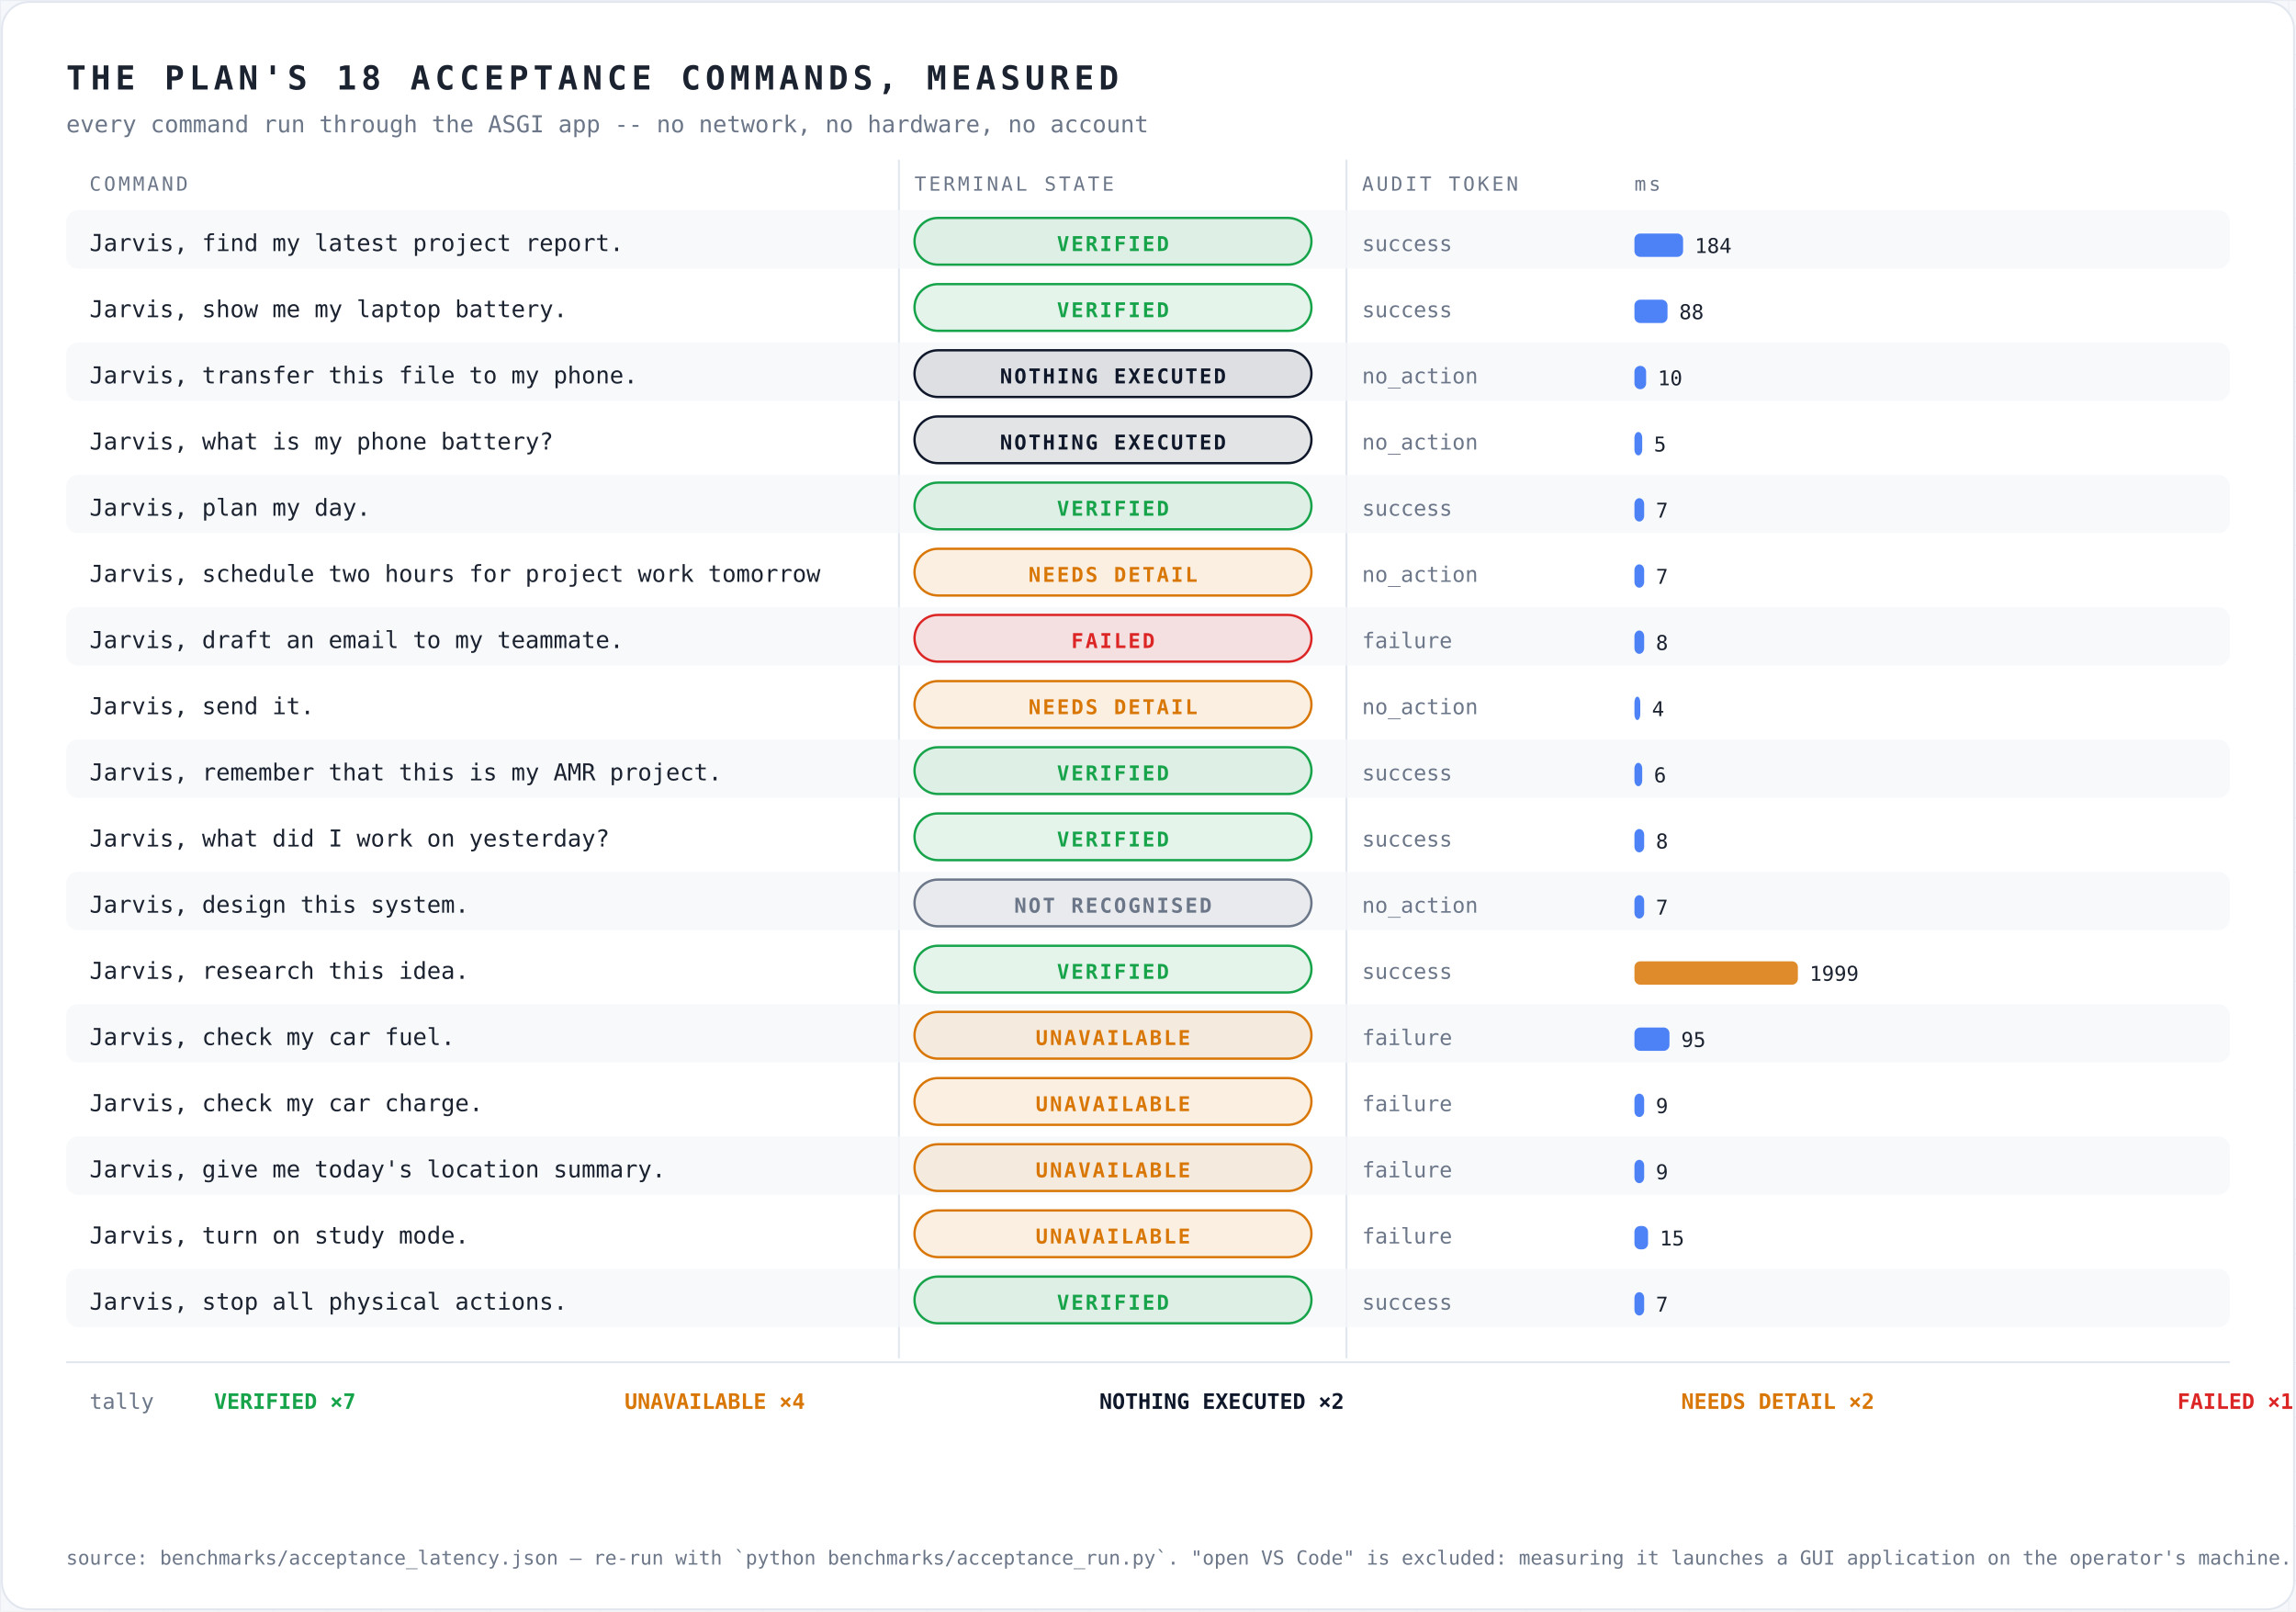
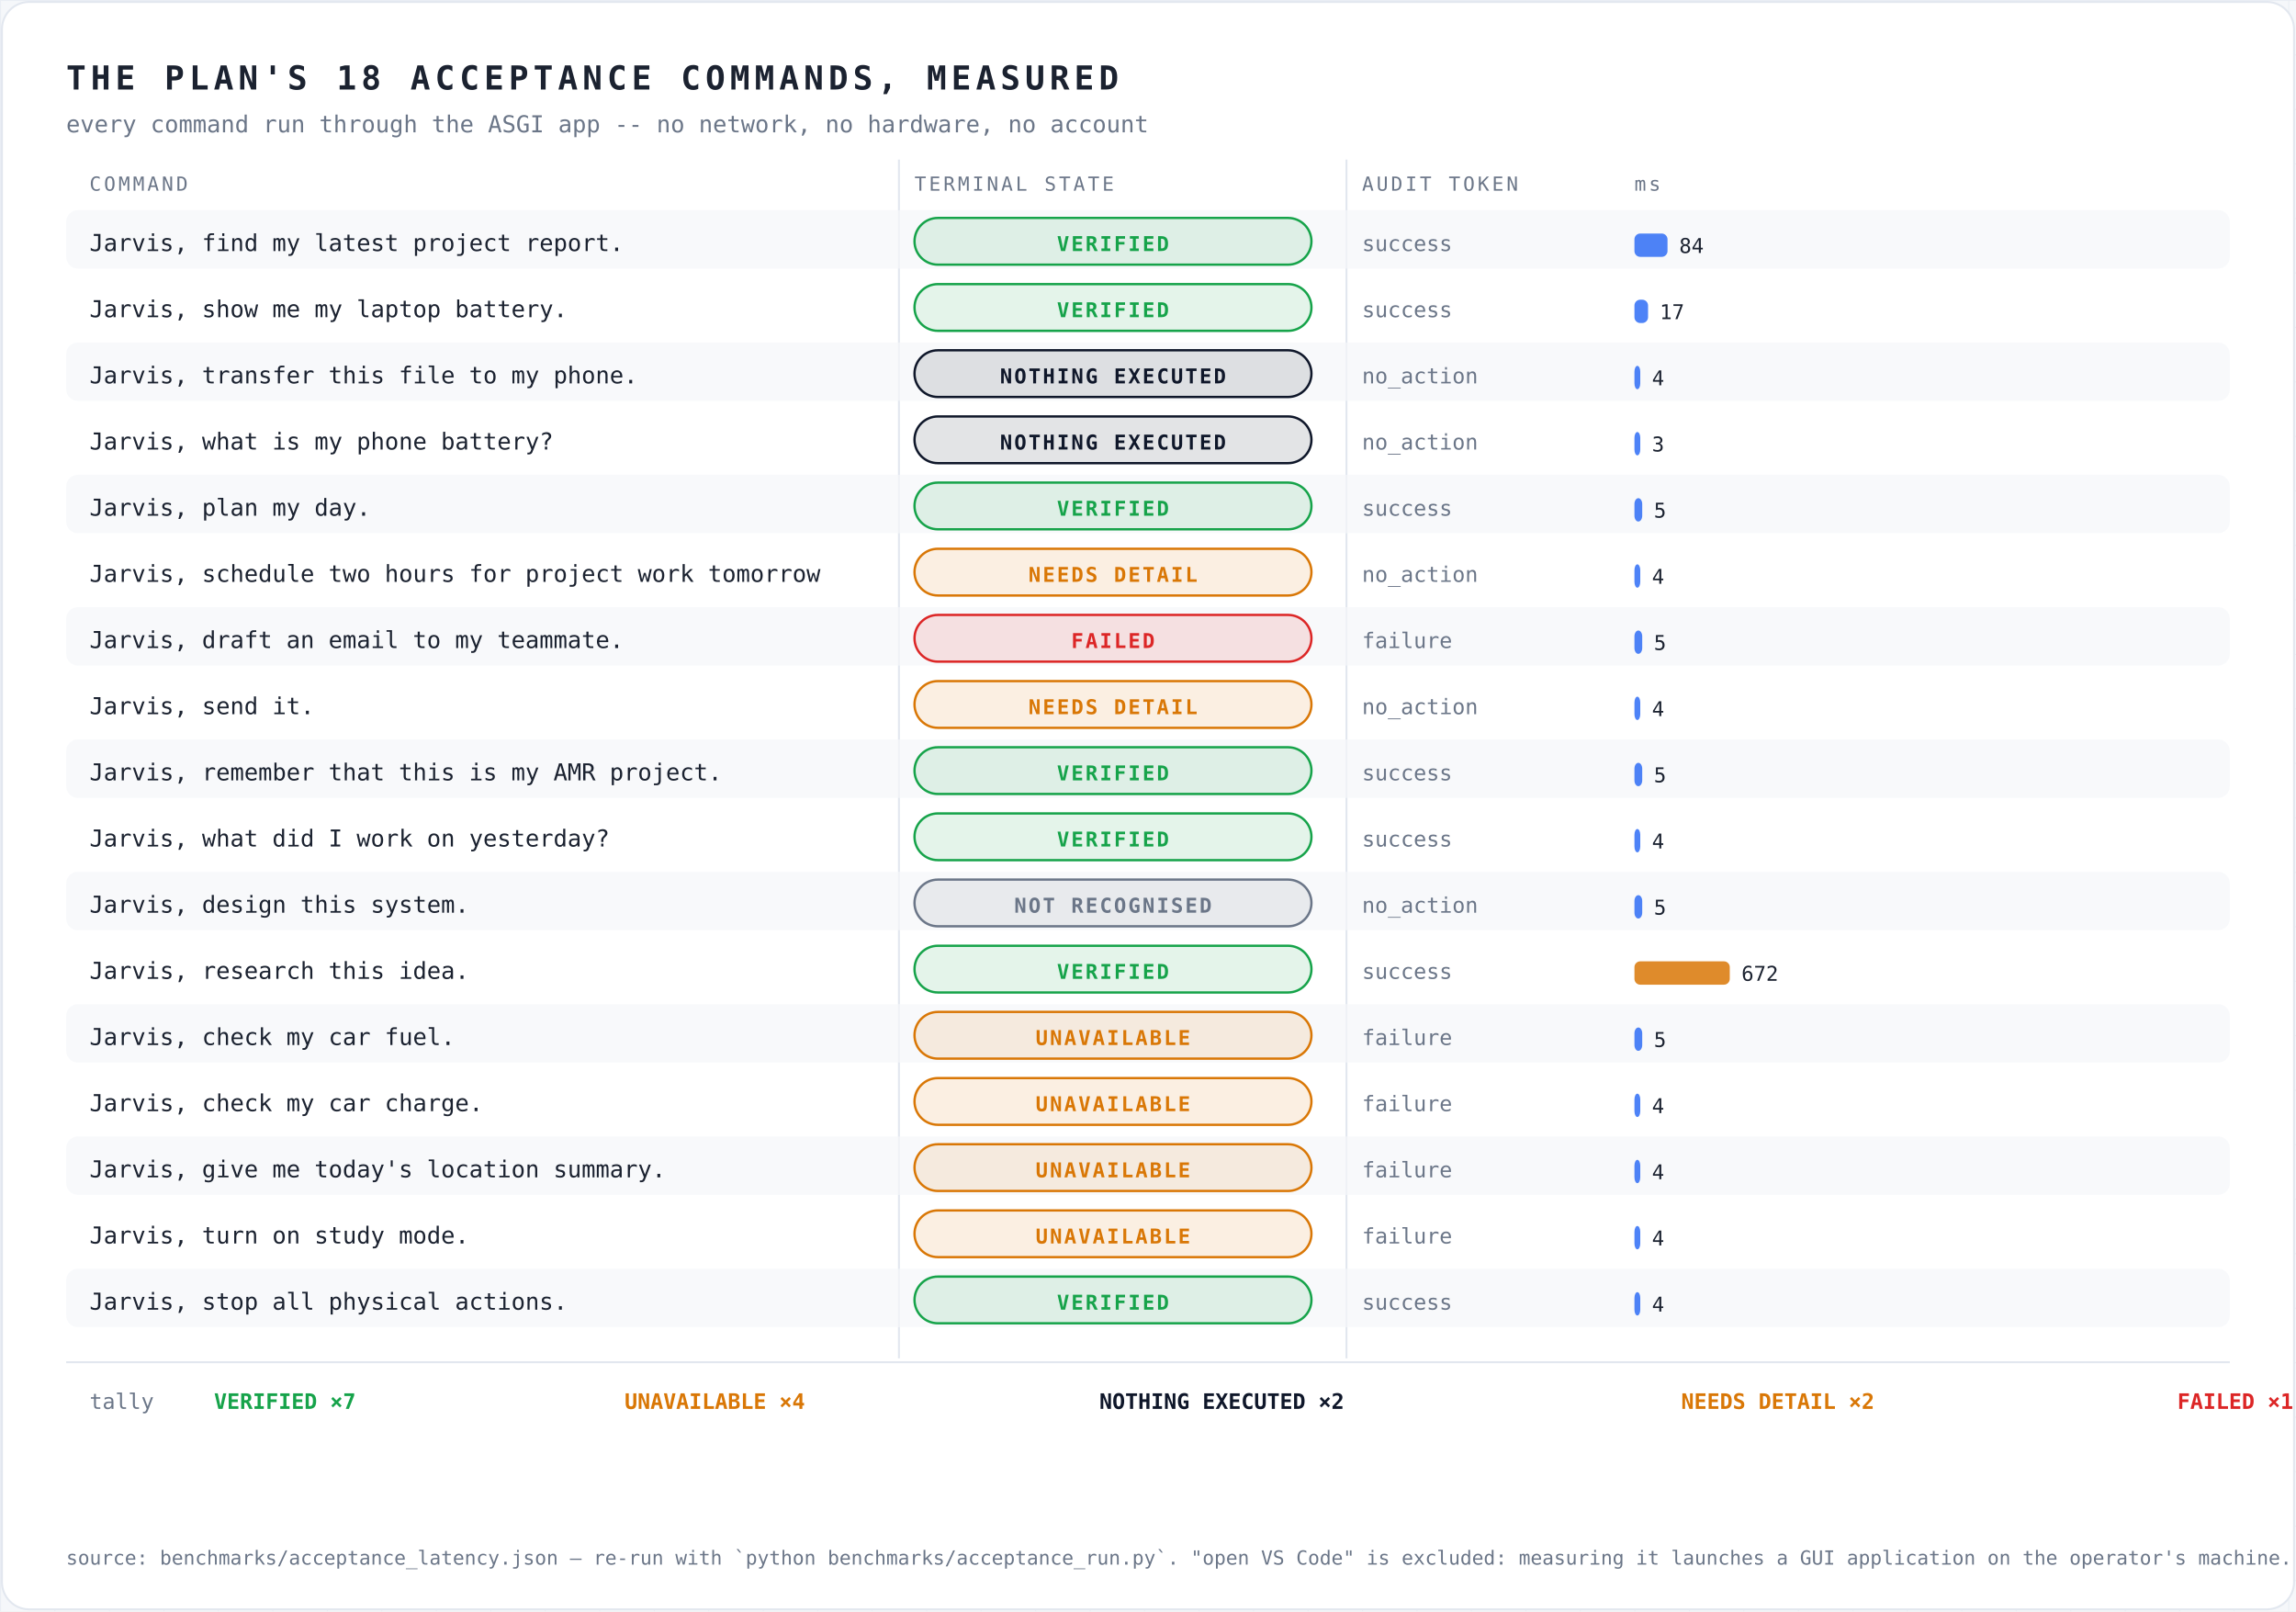
<svg xmlns="http://www.w3.org/2000/svg" width="1180" height="828" viewBox="0 0 1180 828" role="img" aria-label="THE PLAN'S 18 ACCEPTANCE COMMANDS, MEASURED: every command run through the ASGI app -- no network, no hardware, no account">
  <defs>
    <pattern id="grid" width="28" height="28" patternUnits="userSpaceOnUse">
      <path d="M28 0H0v28" fill="none" stroke="#e2e7ef" stroke-width="1" />
    </pattern>
  </defs>
  <rect width="100%" height="100%" fill="#f5f7fa" />
  <rect width="100%" height="100%" fill="url(#grid)" opacity=".55" />
  <rect x="1" y="1" width="1178" height="826" rx="14" fill="#ffffff" stroke="#e2e7ef" />
  <text x="34" y="46" font-family="ui-monospace, 'SF Mono', Menlo, Consolas, monospace" font-size="17" font-weight="700" letter-spacing="2.4" fill="#1b2230">THE PLAN'S 18 ACCEPTANCE COMMANDS, MEASURED</text>
  <text x="34" y="68" font-family="ui-monospace, 'SF Mono', Menlo, Consolas, monospace" font-size="12" fill="#6b7688">every command run through the ASGI app -- no network, no hardware, no account</text>
  <text x="46" y="98" font-family="ui-monospace, 'SF Mono', Menlo, Consolas, monospace" font-size="10" letter-spacing="1.4" fill="#6b7688">COMMAND</text>
  <text x="470" y="98" font-family="ui-monospace, 'SF Mono', Menlo, Consolas, monospace" font-size="10" letter-spacing="1.4" fill="#6b7688">TERMINAL STATE</text>
  <text x="700" y="98" font-family="ui-monospace, 'SF Mono', Menlo, Consolas, monospace" font-size="10" letter-spacing="1.4" fill="#6b7688">AUDIT TOKEN</text>
  <text x="840" y="98" font-family="ui-monospace, 'SF Mono', Menlo, Consolas, monospace" font-size="10" letter-spacing="1.4" fill="#6b7688">ms</text>
  <line x1="462" y1="82" x2="462" y2="698" stroke="#e2e7ef" />
  <line x1="692" y1="82" x2="692" y2="698" stroke="#e2e7ef" />
  <rect x="34" y="108" width="1112" height="30" rx="6" fill="#f5f7fa" opacity=".7" />
  <text x="46" y="129" font-family="ui-monospace, 'SF Mono', Menlo, Consolas, monospace" font-size="12" fill="#1b2230">Jarvis, find my latest project report.</text>
  <rect x="470" y="112" width="204" height="24" rx="12" fill="#16a34a" opacity=".12" />
  <rect x="470" y="112" width="204" height="24" rx="12" fill="none" stroke="#16a34a" stroke-width="1.2" />
  <text x="572.0" y="129" text-anchor="middle" font-family="ui-monospace, 'SF Mono', Menlo, Consolas, monospace" font-size="10.5" font-weight="700" letter-spacing="1" fill="#16a34a">VERIFIED</text>
  <text x="700" y="129" font-family="ui-monospace, 'SF Mono', Menlo, Consolas, monospace" font-size="11" fill="#6b7688">success</text>
-   <rect x="840" y="120" width="25" height="12" rx="3" fill="#2f6df6" opacity=".85" />
-   <text x="871" y="130" font-family="ui-monospace, 'SF Mono', Menlo, Consolas, monospace" font-size="10.5" fill="#1b2230">184</text>
+   <rect x="840" y="120" width="17" height="12" rx="3" fill="#2f6df6" opacity=".85" />
+   <text x="863" y="130" font-family="ui-monospace, 'SF Mono', Menlo, Consolas, monospace" font-size="10.5" fill="#1b2230">84</text>
  <text x="46" y="163" font-family="ui-monospace, 'SF Mono', Menlo, Consolas, monospace" font-size="12" fill="#1b2230">Jarvis, show me my laptop battery.</text>
  <rect x="470" y="146" width="204" height="24" rx="12" fill="#16a34a" opacity=".12" />
  <rect x="470" y="146" width="204" height="24" rx="12" fill="none" stroke="#16a34a" stroke-width="1.2" />
  <text x="572.0" y="163" text-anchor="middle" font-family="ui-monospace, 'SF Mono', Menlo, Consolas, monospace" font-size="10.5" font-weight="700" letter-spacing="1" fill="#16a34a">VERIFIED</text>
  <text x="700" y="163" font-family="ui-monospace, 'SF Mono', Menlo, Consolas, monospace" font-size="11" fill="#6b7688">success</text>
-   <rect x="840" y="154" width="17" height="12" rx="3" fill="#2f6df6" opacity=".85" />
-   <text x="863" y="164" font-family="ui-monospace, 'SF Mono', Menlo, Consolas, monospace" font-size="10.5" fill="#1b2230">88</text>
+   <rect x="840" y="154" width="7" height="12" rx="3" fill="#2f6df6" opacity=".85" />
+   <text x="853" y="164" font-family="ui-monospace, 'SF Mono', Menlo, Consolas, monospace" font-size="10.5" fill="#1b2230">17</text>
  <rect x="34" y="176" width="1112" height="30" rx="6" fill="#f5f7fa" opacity=".7" />
  <text x="46" y="197" font-family="ui-monospace, 'SF Mono', Menlo, Consolas, monospace" font-size="12" fill="#1b2230">Jarvis, transfer this file to my phone.</text>
  <rect x="470" y="180" width="204" height="24" rx="12" fill="#0f172a" opacity=".12" />
  <rect x="470" y="180" width="204" height="24" rx="12" fill="none" stroke="#0f172a" stroke-width="1.2" />
  <text x="572.0" y="197" text-anchor="middle" font-family="ui-monospace, 'SF Mono', Menlo, Consolas, monospace" font-size="10.5" font-weight="700" letter-spacing="1" fill="#0f172a">NOTHING EXECUTED</text>
  <text x="700" y="197" font-family="ui-monospace, 'SF Mono', Menlo, Consolas, monospace" font-size="11" fill="#6b7688">no_action</text>
-   <rect x="840" y="188" width="6" height="12" rx="3" fill="#2f6df6" opacity=".85" />
-   <text x="852" y="198" font-family="ui-monospace, 'SF Mono', Menlo, Consolas, monospace" font-size="10.5" fill="#1b2230">10</text>
+   <rect x="840" y="188" width="3" height="12" rx="3" fill="#2f6df6" opacity=".85" />
+   <text x="849" y="198" font-family="ui-monospace, 'SF Mono', Menlo, Consolas, monospace" font-size="10.5" fill="#1b2230">4</text>
  <text x="46" y="231" font-family="ui-monospace, 'SF Mono', Menlo, Consolas, monospace" font-size="12" fill="#1b2230">Jarvis, what is my phone battery?</text>
  <rect x="470" y="214" width="204" height="24" rx="12" fill="#0f172a" opacity=".12" />
  <rect x="470" y="214" width="204" height="24" rx="12" fill="none" stroke="#0f172a" stroke-width="1.2" />
  <text x="572.0" y="231" text-anchor="middle" font-family="ui-monospace, 'SF Mono', Menlo, Consolas, monospace" font-size="10.5" font-weight="700" letter-spacing="1" fill="#0f172a">NOTHING EXECUTED</text>
  <text x="700" y="231" font-family="ui-monospace, 'SF Mono', Menlo, Consolas, monospace" font-size="11" fill="#6b7688">no_action</text>
-   <rect x="840" y="222" width="4" height="12" rx="3" fill="#2f6df6" opacity=".85" />
-   <text x="850" y="232" font-family="ui-monospace, 'SF Mono', Menlo, Consolas, monospace" font-size="10.5" fill="#1b2230">5</text>
+   <rect x="840" y="222" width="3" height="12" rx="3" fill="#2f6df6" opacity=".85" />
+   <text x="849" y="232" font-family="ui-monospace, 'SF Mono', Menlo, Consolas, monospace" font-size="10.5" fill="#1b2230">3</text>
  <rect x="34" y="244" width="1112" height="30" rx="6" fill="#f5f7fa" opacity=".7" />
  <text x="46" y="265" font-family="ui-monospace, 'SF Mono', Menlo, Consolas, monospace" font-size="12" fill="#1b2230">Jarvis, plan my day.</text>
  <rect x="470" y="248" width="204" height="24" rx="12" fill="#16a34a" opacity=".12" />
  <rect x="470" y="248" width="204" height="24" rx="12" fill="none" stroke="#16a34a" stroke-width="1.2" />
  <text x="572.0" y="265" text-anchor="middle" font-family="ui-monospace, 'SF Mono', Menlo, Consolas, monospace" font-size="10.5" font-weight="700" letter-spacing="1" fill="#16a34a">VERIFIED</text>
  <text x="700" y="265" font-family="ui-monospace, 'SF Mono', Menlo, Consolas, monospace" font-size="11" fill="#6b7688">success</text>
-   <rect x="840" y="256" width="5" height="12" rx="3" fill="#2f6df6" opacity=".85" />
-   <text x="851" y="266" font-family="ui-monospace, 'SF Mono', Menlo, Consolas, monospace" font-size="10.5" fill="#1b2230">7</text>
+   <rect x="840" y="256" width="4" height="12" rx="3" fill="#2f6df6" opacity=".85" />
+   <text x="850" y="266" font-family="ui-monospace, 'SF Mono', Menlo, Consolas, monospace" font-size="10.5" fill="#1b2230">5</text>
  <text x="46" y="299" font-family="ui-monospace, 'SF Mono', Menlo, Consolas, monospace" font-size="12" fill="#1b2230">Jarvis, schedule two hours for project work tomorrow</text>
  <rect x="470" y="282" width="204" height="24" rx="12" fill="#d97706" opacity=".12" />
  <rect x="470" y="282" width="204" height="24" rx="12" fill="none" stroke="#d97706" stroke-width="1.2" />
  <text x="572.0" y="299" text-anchor="middle" font-family="ui-monospace, 'SF Mono', Menlo, Consolas, monospace" font-size="10.5" font-weight="700" letter-spacing="1" fill="#d97706">NEEDS DETAIL</text>
  <text x="700" y="299" font-family="ui-monospace, 'SF Mono', Menlo, Consolas, monospace" font-size="11" fill="#6b7688">no_action</text>
-   <rect x="840" y="290" width="5" height="12" rx="3" fill="#2f6df6" opacity=".85" />
-   <text x="851" y="300" font-family="ui-monospace, 'SF Mono', Menlo, Consolas, monospace" font-size="10.5" fill="#1b2230">7</text>
+   <rect x="840" y="290" width="3" height="12" rx="3" fill="#2f6df6" opacity=".85" />
+   <text x="849" y="300" font-family="ui-monospace, 'SF Mono', Menlo, Consolas, monospace" font-size="10.5" fill="#1b2230">4</text>
  <rect x="34" y="312" width="1112" height="30" rx="6" fill="#f5f7fa" opacity=".7" />
  <text x="46" y="333" font-family="ui-monospace, 'SF Mono', Menlo, Consolas, monospace" font-size="12" fill="#1b2230">Jarvis, draft an email to my teammate.</text>
  <rect x="470" y="316" width="204" height="24" rx="12" fill="#dc2626" opacity=".12" />
  <rect x="470" y="316" width="204" height="24" rx="12" fill="none" stroke="#dc2626" stroke-width="1.2" />
  <text x="572.0" y="333" text-anchor="middle" font-family="ui-monospace, 'SF Mono', Menlo, Consolas, monospace" font-size="10.5" font-weight="700" letter-spacing="1" fill="#dc2626">FAILED</text>
  <text x="700" y="333" font-family="ui-monospace, 'SF Mono', Menlo, Consolas, monospace" font-size="11" fill="#6b7688">failure</text>
-   <rect x="840" y="324" width="5" height="12" rx="3" fill="#2f6df6" opacity=".85" />
-   <text x="851" y="334" font-family="ui-monospace, 'SF Mono', Menlo, Consolas, monospace" font-size="10.5" fill="#1b2230">8</text>
+   <rect x="840" y="324" width="4" height="12" rx="3" fill="#2f6df6" opacity=".85" />
+   <text x="850" y="334" font-family="ui-monospace, 'SF Mono', Menlo, Consolas, monospace" font-size="10.5" fill="#1b2230">5</text>
  <text x="46" y="367" font-family="ui-monospace, 'SF Mono', Menlo, Consolas, monospace" font-size="12" fill="#1b2230">Jarvis, send it.</text>
  <rect x="470" y="350" width="204" height="24" rx="12" fill="#d97706" opacity=".12" />
  <rect x="470" y="350" width="204" height="24" rx="12" fill="none" stroke="#d97706" stroke-width="1.2" />
  <text x="572.0" y="367" text-anchor="middle" font-family="ui-monospace, 'SF Mono', Menlo, Consolas, monospace" font-size="10.5" font-weight="700" letter-spacing="1" fill="#d97706">NEEDS DETAIL</text>
  <text x="700" y="367" font-family="ui-monospace, 'SF Mono', Menlo, Consolas, monospace" font-size="11" fill="#6b7688">no_action</text>
  <rect x="840" y="358" width="3" height="12" rx="3" fill="#2f6df6" opacity=".85" />
  <text x="849" y="368" font-family="ui-monospace, 'SF Mono', Menlo, Consolas, monospace" font-size="10.5" fill="#1b2230">4</text>
  <rect x="34" y="380" width="1112" height="30" rx="6" fill="#f5f7fa" opacity=".7" />
  <text x="46" y="401" font-family="ui-monospace, 'SF Mono', Menlo, Consolas, monospace" font-size="12" fill="#1b2230">Jarvis, remember that this is my AMR project.</text>
  <rect x="470" y="384" width="204" height="24" rx="12" fill="#16a34a" opacity=".12" />
  <rect x="470" y="384" width="204" height="24" rx="12" fill="none" stroke="#16a34a" stroke-width="1.2" />
  <text x="572.0" y="401" text-anchor="middle" font-family="ui-monospace, 'SF Mono', Menlo, Consolas, monospace" font-size="10.5" font-weight="700" letter-spacing="1" fill="#16a34a">VERIFIED</text>
  <text x="700" y="401" font-family="ui-monospace, 'SF Mono', Menlo, Consolas, monospace" font-size="11" fill="#6b7688">success</text>
  <rect x="840" y="392" width="4" height="12" rx="3" fill="#2f6df6" opacity=".85" />
-   <text x="850" y="402" font-family="ui-monospace, 'SF Mono', Menlo, Consolas, monospace" font-size="10.5" fill="#1b2230">6</text>
+   <text x="850" y="402" font-family="ui-monospace, 'SF Mono', Menlo, Consolas, monospace" font-size="10.5" fill="#1b2230">5</text>
  <text x="46" y="435" font-family="ui-monospace, 'SF Mono', Menlo, Consolas, monospace" font-size="12" fill="#1b2230">Jarvis, what did I work on yesterday?</text>
  <rect x="470" y="418" width="204" height="24" rx="12" fill="#16a34a" opacity=".12" />
  <rect x="470" y="418" width="204" height="24" rx="12" fill="none" stroke="#16a34a" stroke-width="1.2" />
  <text x="572.0" y="435" text-anchor="middle" font-family="ui-monospace, 'SF Mono', Menlo, Consolas, monospace" font-size="10.5" font-weight="700" letter-spacing="1" fill="#16a34a">VERIFIED</text>
  <text x="700" y="435" font-family="ui-monospace, 'SF Mono', Menlo, Consolas, monospace" font-size="11" fill="#6b7688">success</text>
-   <rect x="840" y="426" width="5" height="12" rx="3" fill="#2f6df6" opacity=".85" />
-   <text x="851" y="436" font-family="ui-monospace, 'SF Mono', Menlo, Consolas, monospace" font-size="10.5" fill="#1b2230">8</text>
+   <rect x="840" y="426" width="3" height="12" rx="3" fill="#2f6df6" opacity=".85" />
+   <text x="849" y="436" font-family="ui-monospace, 'SF Mono', Menlo, Consolas, monospace" font-size="10.5" fill="#1b2230">4</text>
  <rect x="34" y="448" width="1112" height="30" rx="6" fill="#f5f7fa" opacity=".7" />
  <text x="46" y="469" font-family="ui-monospace, 'SF Mono', Menlo, Consolas, monospace" font-size="12" fill="#1b2230">Jarvis, design this system.</text>
  <rect x="470" y="452" width="204" height="24" rx="12" fill="#6b7688" opacity=".12" />
  <rect x="470" y="452" width="204" height="24" rx="12" fill="none" stroke="#6b7688" stroke-width="1.2" />
  <text x="572.0" y="469" text-anchor="middle" font-family="ui-monospace, 'SF Mono', Menlo, Consolas, monospace" font-size="10.5" font-weight="700" letter-spacing="1" fill="#6b7688">NOT RECOGNISED</text>
  <text x="700" y="469" font-family="ui-monospace, 'SF Mono', Menlo, Consolas, monospace" font-size="11" fill="#6b7688">no_action</text>
-   <rect x="840" y="460" width="5" height="12" rx="3" fill="#2f6df6" opacity=".85" />
-   <text x="851" y="470" font-family="ui-monospace, 'SF Mono', Menlo, Consolas, monospace" font-size="10.5" fill="#1b2230">7</text>
+   <rect x="840" y="460" width="4" height="12" rx="3" fill="#2f6df6" opacity=".85" />
+   <text x="850" y="470" font-family="ui-monospace, 'SF Mono', Menlo, Consolas, monospace" font-size="10.5" fill="#1b2230">5</text>
  <text x="46" y="503" font-family="ui-monospace, 'SF Mono', Menlo, Consolas, monospace" font-size="12" fill="#1b2230">Jarvis, research this idea.</text>
  <rect x="470" y="486" width="204" height="24" rx="12" fill="#16a34a" opacity=".12" />
  <rect x="470" y="486" width="204" height="24" rx="12" fill="none" stroke="#16a34a" stroke-width="1.2" />
  <text x="572.0" y="503" text-anchor="middle" font-family="ui-monospace, 'SF Mono', Menlo, Consolas, monospace" font-size="10.5" font-weight="700" letter-spacing="1" fill="#16a34a">VERIFIED</text>
  <text x="700" y="503" font-family="ui-monospace, 'SF Mono', Menlo, Consolas, monospace" font-size="11" fill="#6b7688">success</text>
-   <rect x="840" y="494" width="84" height="12" rx="3" fill="#d97706" opacity=".85" />
-   <text x="930" y="504" font-family="ui-monospace, 'SF Mono', Menlo, Consolas, monospace" font-size="10.5" fill="#1b2230">1999</text>
+   <rect x="840" y="494" width="49" height="12" rx="3" fill="#d97706" opacity=".85" />
+   <text x="895" y="504" font-family="ui-monospace, 'SF Mono', Menlo, Consolas, monospace" font-size="10.5" fill="#1b2230">672</text>
  <rect x="34" y="516" width="1112" height="30" rx="6" fill="#f5f7fa" opacity=".7" />
  <text x="46" y="537" font-family="ui-monospace, 'SF Mono', Menlo, Consolas, monospace" font-size="12" fill="#1b2230">Jarvis, check my car fuel.</text>
  <rect x="470" y="520" width="204" height="24" rx="12" fill="#d97706" opacity=".12" />
  <rect x="470" y="520" width="204" height="24" rx="12" fill="none" stroke="#d97706" stroke-width="1.2" />
  <text x="572.0" y="537" text-anchor="middle" font-family="ui-monospace, 'SF Mono', Menlo, Consolas, monospace" font-size="10.5" font-weight="700" letter-spacing="1" fill="#d97706">UNAVAILABLE</text>
  <text x="700" y="537" font-family="ui-monospace, 'SF Mono', Menlo, Consolas, monospace" font-size="11" fill="#6b7688">failure</text>
-   <rect x="840" y="528" width="18" height="12" rx="3" fill="#2f6df6" opacity=".85" />
-   <text x="864" y="538" font-family="ui-monospace, 'SF Mono', Menlo, Consolas, monospace" font-size="10.5" fill="#1b2230">95</text>
+   <rect x="840" y="528" width="4" height="12" rx="3" fill="#2f6df6" opacity=".85" />
+   <text x="850" y="538" font-family="ui-monospace, 'SF Mono', Menlo, Consolas, monospace" font-size="10.5" fill="#1b2230">5</text>
  <text x="46" y="571" font-family="ui-monospace, 'SF Mono', Menlo, Consolas, monospace" font-size="12" fill="#1b2230">Jarvis, check my car charge.</text>
  <rect x="470" y="554" width="204" height="24" rx="12" fill="#d97706" opacity=".12" />
  <rect x="470" y="554" width="204" height="24" rx="12" fill="none" stroke="#d97706" stroke-width="1.2" />
  <text x="572.0" y="571" text-anchor="middle" font-family="ui-monospace, 'SF Mono', Menlo, Consolas, monospace" font-size="10.5" font-weight="700" letter-spacing="1" fill="#d97706">UNAVAILABLE</text>
  <text x="700" y="571" font-family="ui-monospace, 'SF Mono', Menlo, Consolas, monospace" font-size="11" fill="#6b7688">failure</text>
-   <rect x="840" y="562" width="5" height="12" rx="3" fill="#2f6df6" opacity=".85" />
-   <text x="851" y="572" font-family="ui-monospace, 'SF Mono', Menlo, Consolas, monospace" font-size="10.5" fill="#1b2230">9</text>
+   <rect x="840" y="562" width="3" height="12" rx="3" fill="#2f6df6" opacity=".85" />
+   <text x="849" y="572" font-family="ui-monospace, 'SF Mono', Menlo, Consolas, monospace" font-size="10.5" fill="#1b2230">4</text>
  <rect x="34" y="584" width="1112" height="30" rx="6" fill="#f5f7fa" opacity=".7" />
  <text x="46" y="605" font-family="ui-monospace, 'SF Mono', Menlo, Consolas, monospace" font-size="12" fill="#1b2230">Jarvis, give me today's location summary.</text>
  <rect x="470" y="588" width="204" height="24" rx="12" fill="#d97706" opacity=".12" />
  <rect x="470" y="588" width="204" height="24" rx="12" fill="none" stroke="#d97706" stroke-width="1.2" />
  <text x="572.0" y="605" text-anchor="middle" font-family="ui-monospace, 'SF Mono', Menlo, Consolas, monospace" font-size="10.5" font-weight="700" letter-spacing="1" fill="#d97706">UNAVAILABLE</text>
  <text x="700" y="605" font-family="ui-monospace, 'SF Mono', Menlo, Consolas, monospace" font-size="11" fill="#6b7688">failure</text>
-   <rect x="840" y="596" width="5" height="12" rx="3" fill="#2f6df6" opacity=".85" />
-   <text x="851" y="606" font-family="ui-monospace, 'SF Mono', Menlo, Consolas, monospace" font-size="10.5" fill="#1b2230">9</text>
+   <rect x="840" y="596" width="3" height="12" rx="3" fill="#2f6df6" opacity=".85" />
+   <text x="849" y="606" font-family="ui-monospace, 'SF Mono', Menlo, Consolas, monospace" font-size="10.5" fill="#1b2230">4</text>
  <text x="46" y="639" font-family="ui-monospace, 'SF Mono', Menlo, Consolas, monospace" font-size="12" fill="#1b2230">Jarvis, turn on study mode.</text>
  <rect x="470" y="622" width="204" height="24" rx="12" fill="#d97706" opacity=".12" />
  <rect x="470" y="622" width="204" height="24" rx="12" fill="none" stroke="#d97706" stroke-width="1.2" />
  <text x="572.0" y="639" text-anchor="middle" font-family="ui-monospace, 'SF Mono', Menlo, Consolas, monospace" font-size="10.5" font-weight="700" letter-spacing="1" fill="#d97706">UNAVAILABLE</text>
  <text x="700" y="639" font-family="ui-monospace, 'SF Mono', Menlo, Consolas, monospace" font-size="11" fill="#6b7688">failure</text>
-   <rect x="840" y="630" width="7" height="12" rx="3" fill="#2f6df6" opacity=".85" />
-   <text x="853" y="640" font-family="ui-monospace, 'SF Mono', Menlo, Consolas, monospace" font-size="10.5" fill="#1b2230">15</text>
+   <rect x="840" y="630" width="3" height="12" rx="3" fill="#2f6df6" opacity=".85" />
+   <text x="849" y="640" font-family="ui-monospace, 'SF Mono', Menlo, Consolas, monospace" font-size="10.5" fill="#1b2230">4</text>
  <rect x="34" y="652" width="1112" height="30" rx="6" fill="#f5f7fa" opacity=".7" />
  <text x="46" y="673" font-family="ui-monospace, 'SF Mono', Menlo, Consolas, monospace" font-size="12" fill="#1b2230">Jarvis, stop all physical actions.</text>
  <rect x="470" y="656" width="204" height="24" rx="12" fill="#16a34a" opacity=".12" />
  <rect x="470" y="656" width="204" height="24" rx="12" fill="none" stroke="#16a34a" stroke-width="1.2" />
  <text x="572.0" y="673" text-anchor="middle" font-family="ui-monospace, 'SF Mono', Menlo, Consolas, monospace" font-size="10.5" font-weight="700" letter-spacing="1" fill="#16a34a">VERIFIED</text>
  <text x="700" y="673" font-family="ui-monospace, 'SF Mono', Menlo, Consolas, monospace" font-size="11" fill="#6b7688">success</text>
-   <rect x="840" y="664" width="5" height="12" rx="3" fill="#2f6df6" opacity=".85" />
-   <text x="851" y="674" font-family="ui-monospace, 'SF Mono', Menlo, Consolas, monospace" font-size="10.5" fill="#1b2230">7</text>
+   <rect x="840" y="664" width="3" height="12" rx="3" fill="#2f6df6" opacity=".85" />
+   <text x="849" y="674" font-family="ui-monospace, 'SF Mono', Menlo, Consolas, monospace" font-size="10.5" fill="#1b2230">4</text>
  <line x1="34" y1="700" x2="1146" y2="700" stroke="#e2e7ef" />
  <text x="46" y="724" font-family="ui-monospace, 'SF Mono', Menlo, Consolas, monospace" font-size="11" fill="#6b7688">tally</text>
  <text x="110" y="724" font-family="ui-monospace, 'SF Mono', Menlo, Consolas, monospace" font-size="11" font-weight="700" fill="#16a34a">VERIFIED ×7</text>
  <text x="321" y="724" font-family="ui-monospace, 'SF Mono', Menlo, Consolas, monospace" font-size="11" font-weight="700" fill="#d97706">UNAVAILABLE ×4</text>
  <text x="565" y="724" font-family="ui-monospace, 'SF Mono', Menlo, Consolas, monospace" font-size="11" font-weight="700" fill="#0f172a">NOTHING EXECUTED ×2</text>
  <text x="864" y="724" font-family="ui-monospace, 'SF Mono', Menlo, Consolas, monospace" font-size="11" font-weight="700" fill="#d97706">NEEDS DETAIL ×2</text>
  <text x="1119" y="724" font-family="ui-monospace, 'SF Mono', Menlo, Consolas, monospace" font-size="11" font-weight="700" fill="#dc2626">FAILED ×1</text>
  <text x="1308" y="724" font-family="ui-monospace, 'SF Mono', Menlo, Consolas, monospace" font-size="11" font-weight="700" fill="#6b7688">NOT RECOGNISED ×1</text>
  <text x="34" y="804" font-family="ui-monospace, 'SF Mono', Menlo, Consolas, monospace" font-size="10" fill="#6b7688">source: benchmarks/acceptance_latency.json — re-run with `python benchmarks/acceptance_run.py`. "open VS Code" is excluded: measuring it launches a GUI application on the operator's machine.</text>
</svg>
